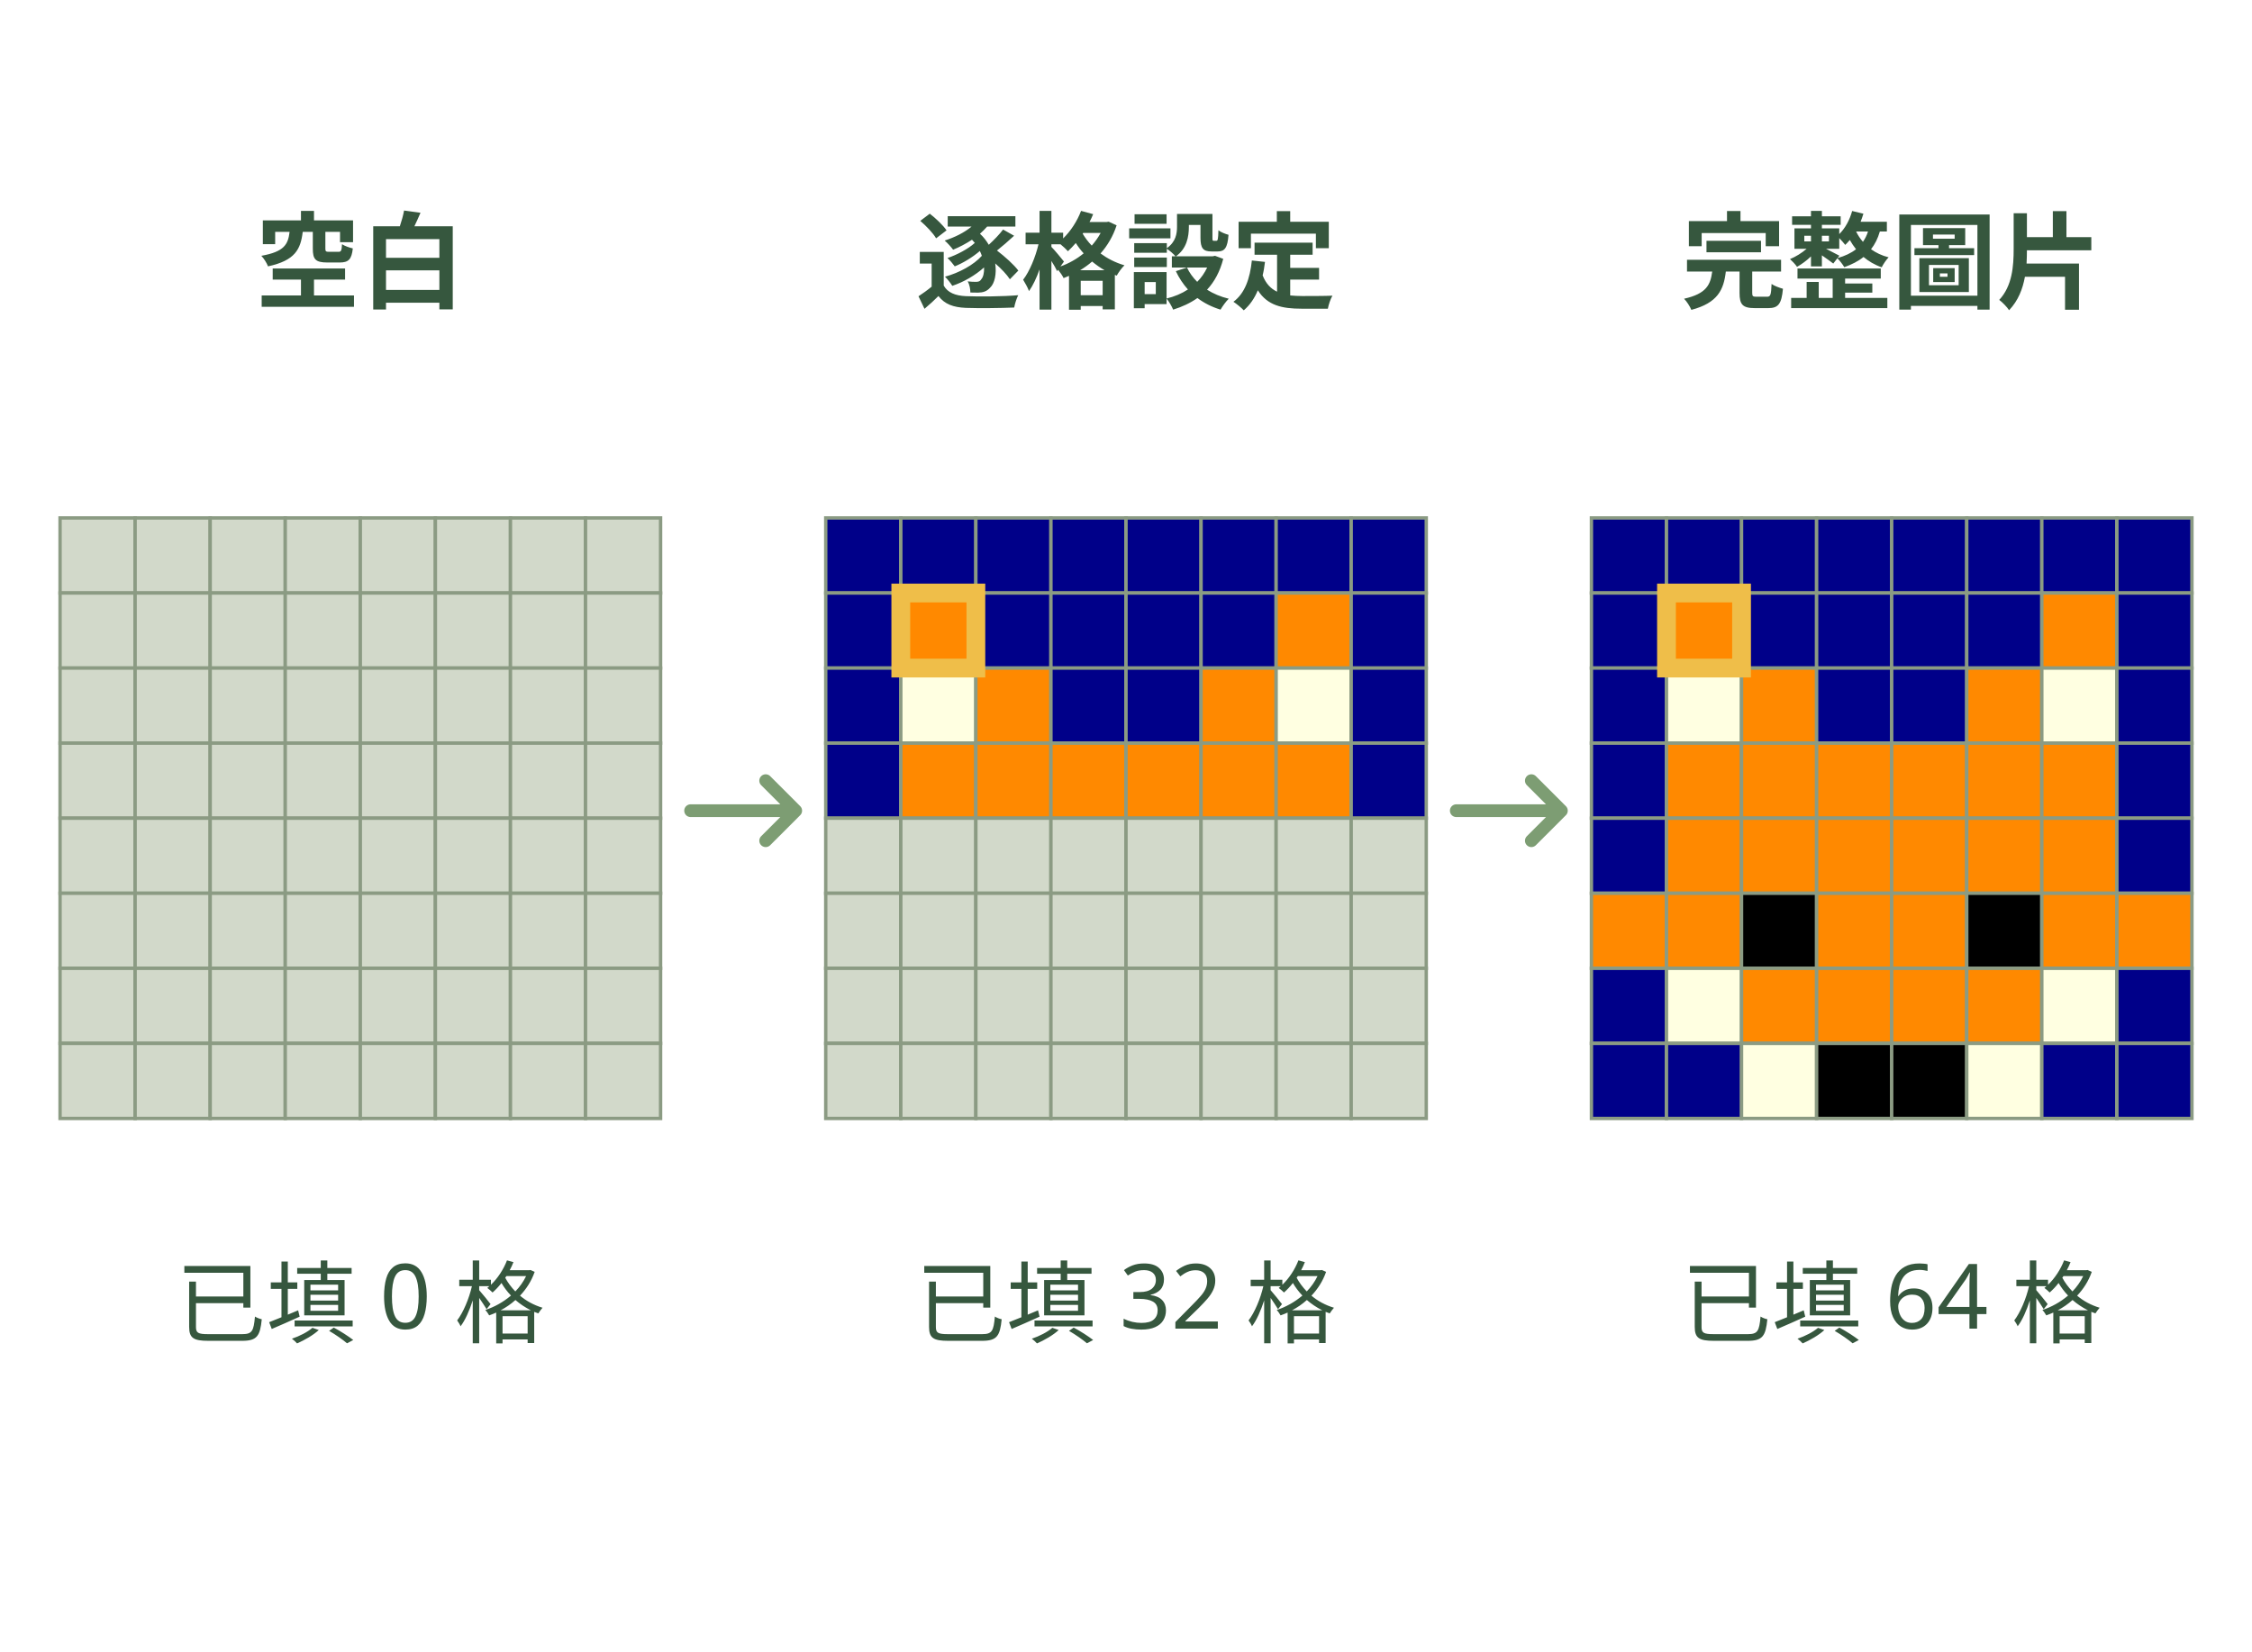
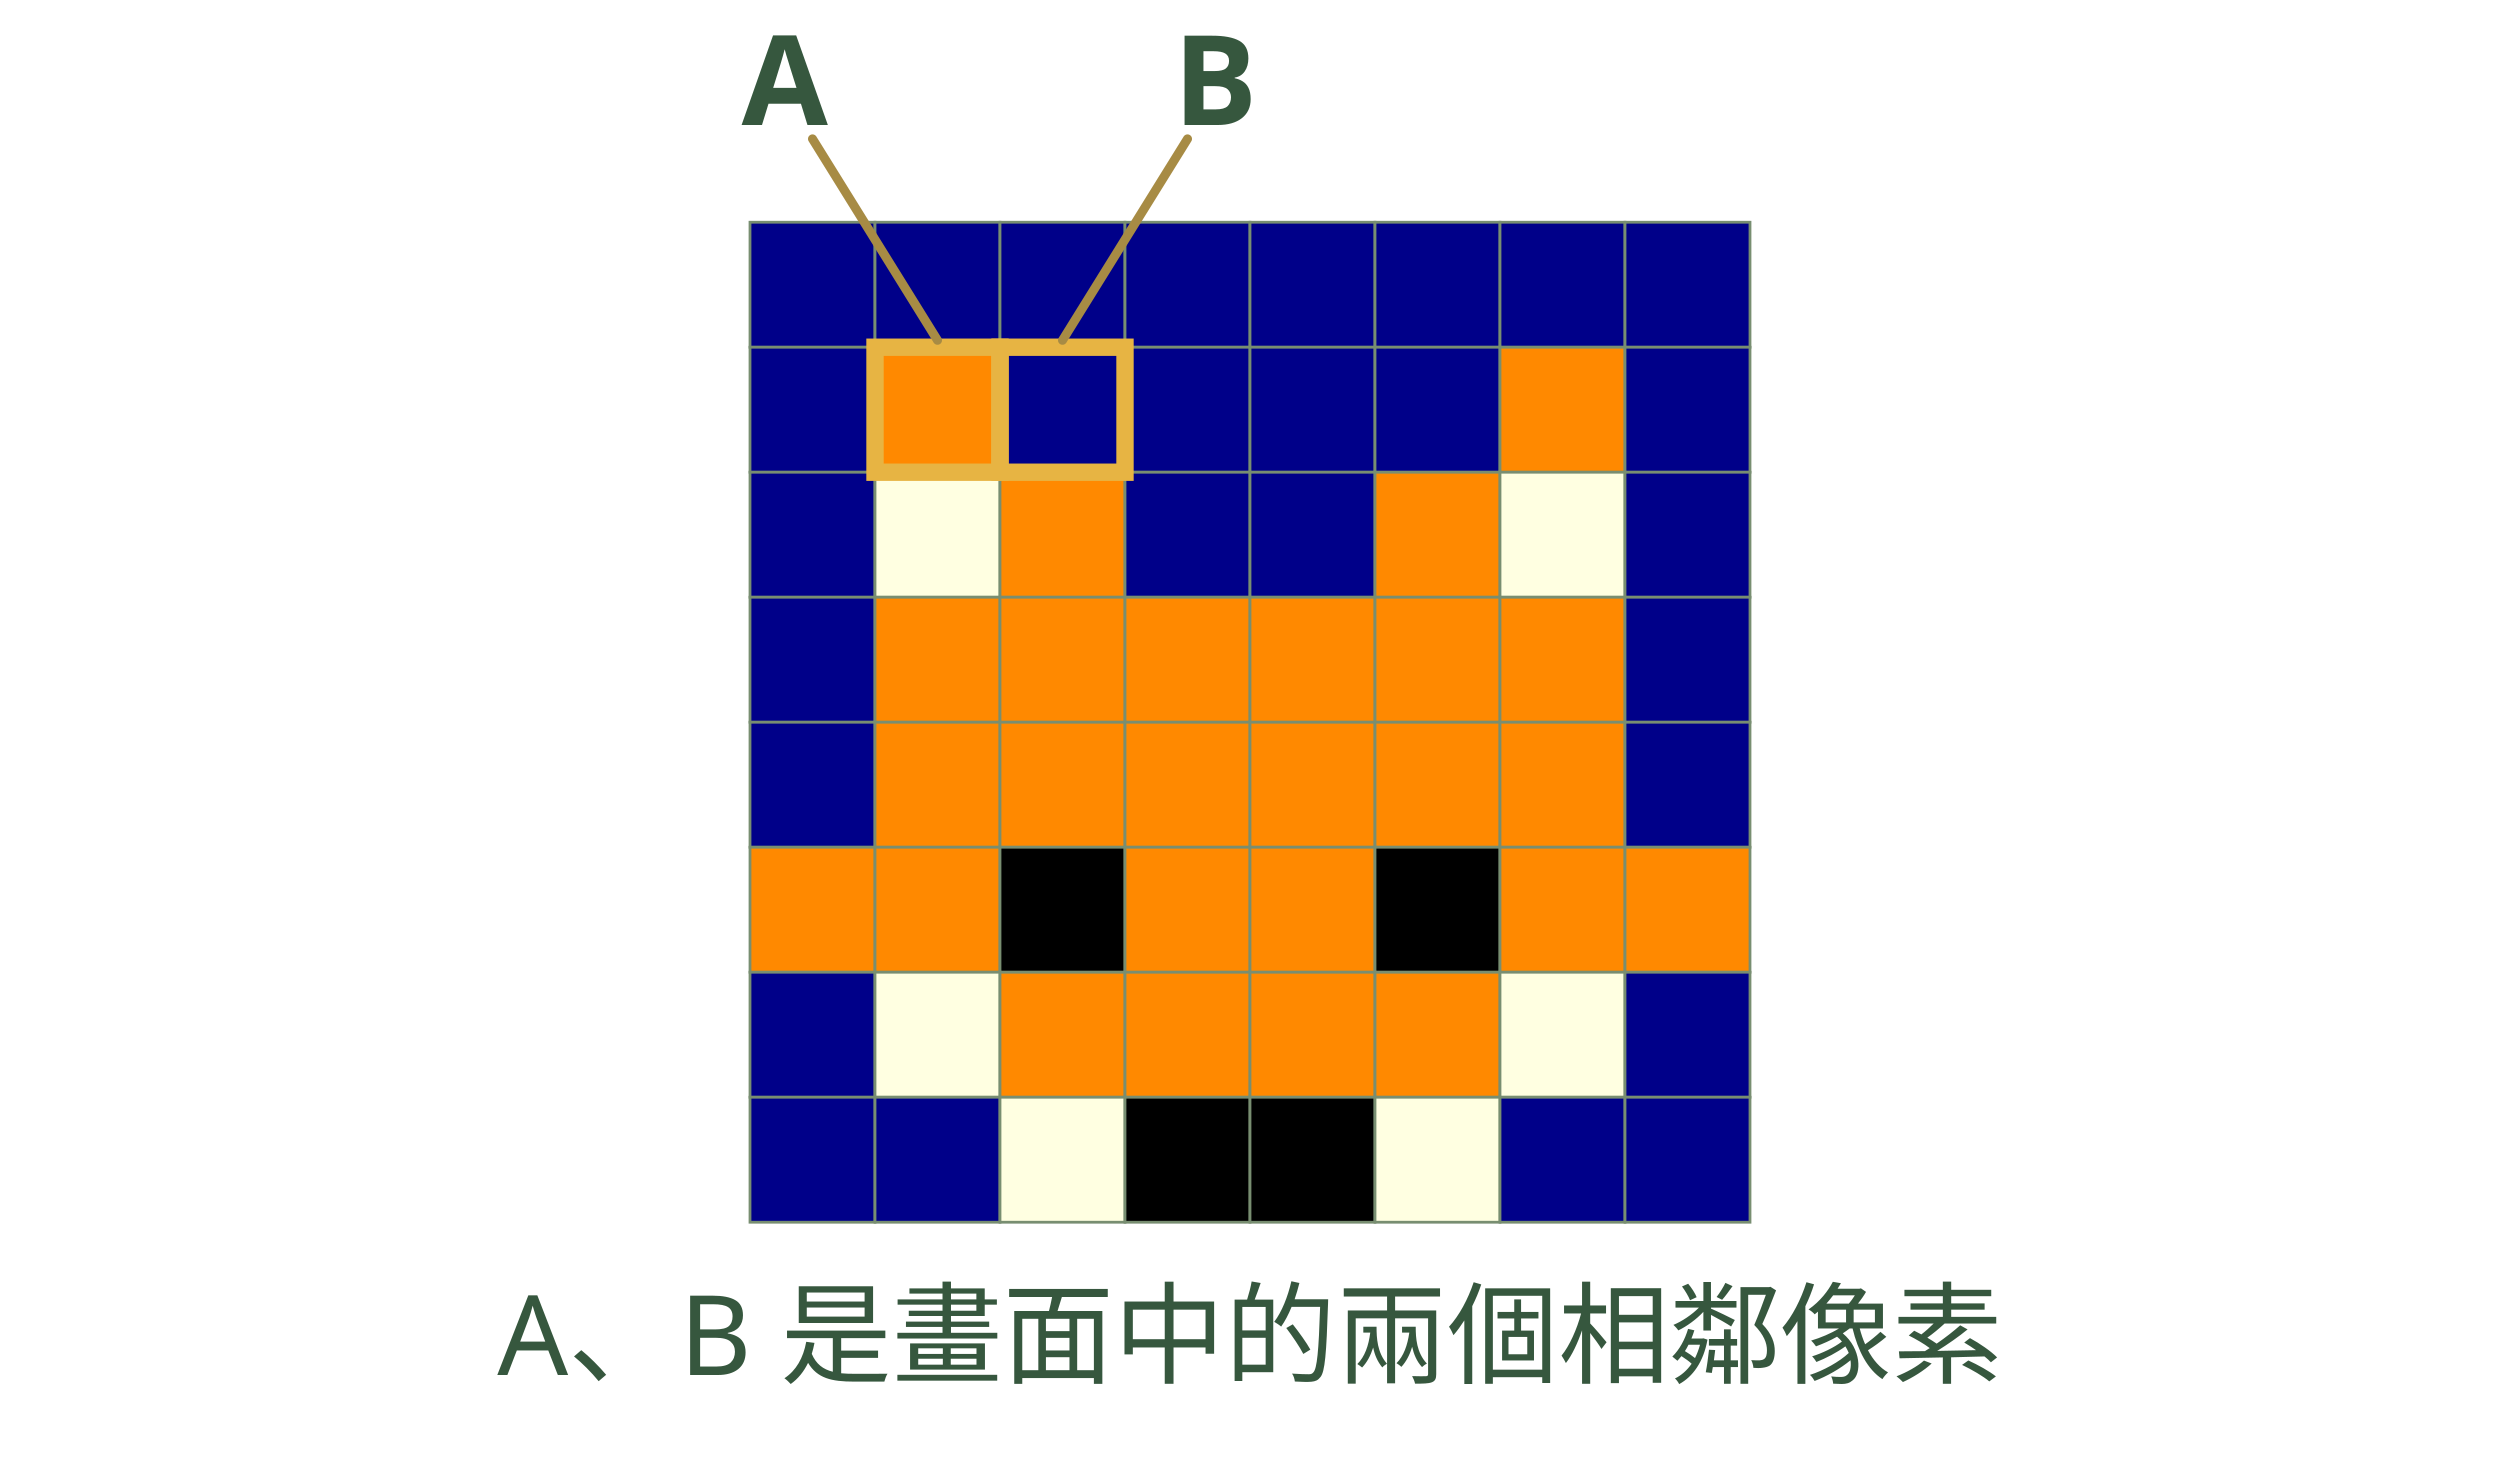
- <svg xmlns="http://www.w3.org/2000/svg" width="300" height="220" viewBox="0 0 300 220" role="img" aria-labelledby="title desc">
-   <style>text{font:14px system-ui,sans-serif;fill:#36573e}path{fill:none;stroke-linecap:round;stroke-linejoin:round}.small{font-size:12px}.em{font-weight:700}</style>
-   <g data-stage="blank">
-     <text x="48" y="40" text-anchor="middle" class="em">空白</text>
-     <rect x="8" y="69" width="10" height="10" fill="#d2d9ca" data-pixel="0" data-filled="false" stroke="#8b9b83" stroke-width=".45" />
-     <rect x="18" y="69" width="10" height="10" fill="#d2d9ca" data-pixel="1" data-filled="false" stroke="#8b9b83" stroke-width=".45" />
-     <rect x="28" y="69" width="10" height="10" fill="#d2d9ca" data-pixel="2" data-filled="false" stroke="#8b9b83" stroke-width=".45" />
-     <rect x="38" y="69" width="10" height="10" fill="#d2d9ca" data-pixel="3" data-filled="false" stroke="#8b9b83" stroke-width=".45" />
-     <rect x="48" y="69" width="10" height="10" fill="#d2d9ca" data-pixel="4" data-filled="false" stroke="#8b9b83" stroke-width=".45" />
-     <rect x="58" y="69" width="10" height="10" fill="#d2d9ca" data-pixel="5" data-filled="false" stroke="#8b9b83" stroke-width=".45" />
-     <rect x="68" y="69" width="10" height="10" fill="#d2d9ca" data-pixel="6" data-filled="false" stroke="#8b9b83" stroke-width=".45" />
-     <rect x="78" y="69" width="10" height="10" fill="#d2d9ca" data-pixel="7" data-filled="false" stroke="#8b9b83" stroke-width=".45" />
-     <rect x="8" y="79" width="10" height="10" fill="#d2d9ca" data-pixel="8" data-filled="false" stroke="#8b9b83" stroke-width=".45" />
-     <rect x="18" y="79" width="10" height="10" fill="#d2d9ca" data-pixel="9" data-filled="false" stroke="#8b9b83" stroke-width=".45" />
-     <rect x="28" y="79" width="10" height="10" fill="#d2d9ca" data-pixel="10" data-filled="false" stroke="#8b9b83" stroke-width=".45" />
-     <rect x="38" y="79" width="10" height="10" fill="#d2d9ca" data-pixel="11" data-filled="false" stroke="#8b9b83" stroke-width=".45" />
-     <rect x="48" y="79" width="10" height="10" fill="#d2d9ca" data-pixel="12" data-filled="false" stroke="#8b9b83" stroke-width=".45" />
-     <rect x="58" y="79" width="10" height="10" fill="#d2d9ca" data-pixel="13" data-filled="false" stroke="#8b9b83" stroke-width=".45" />
-     <rect x="68" y="79" width="10" height="10" fill="#d2d9ca" data-pixel="14" data-filled="false" stroke="#8b9b83" stroke-width=".45" />
-     <rect x="78" y="79" width="10" height="10" fill="#d2d9ca" data-pixel="15" data-filled="false" stroke="#8b9b83" stroke-width=".45" />
-     <rect x="8" y="89" width="10" height="10" fill="#d2d9ca" data-pixel="16" data-filled="false" stroke="#8b9b83" stroke-width=".45" />
-     <rect x="18" y="89" width="10" height="10" fill="#d2d9ca" data-pixel="17" data-filled="false" stroke="#8b9b83" stroke-width=".45" />
-     <rect x="28" y="89" width="10" height="10" fill="#d2d9ca" data-pixel="18" data-filled="false" stroke="#8b9b83" stroke-width=".45" />
-     <rect x="38" y="89" width="10" height="10" fill="#d2d9ca" data-pixel="19" data-filled="false" stroke="#8b9b83" stroke-width=".45" />
-     <rect x="48" y="89" width="10" height="10" fill="#d2d9ca" data-pixel="20" data-filled="false" stroke="#8b9b83" stroke-width=".45" />
-     <rect x="58" y="89" width="10" height="10" fill="#d2d9ca" data-pixel="21" data-filled="false" stroke="#8b9b83" stroke-width=".45" />
-     <rect x="68" y="89" width="10" height="10" fill="#d2d9ca" data-pixel="22" data-filled="false" stroke="#8b9b83" stroke-width=".45" />
-     <rect x="78" y="89" width="10" height="10" fill="#d2d9ca" data-pixel="23" data-filled="false" stroke="#8b9b83" stroke-width=".45" />
-     <rect x="8" y="99" width="10" height="10" fill="#d2d9ca" data-pixel="24" data-filled="false" stroke="#8b9b83" stroke-width=".45" />
-     <rect x="18" y="99" width="10" height="10" fill="#d2d9ca" data-pixel="25" data-filled="false" stroke="#8b9b83" stroke-width=".45" />
-     <rect x="28" y="99" width="10" height="10" fill="#d2d9ca" data-pixel="26" data-filled="false" stroke="#8b9b83" stroke-width=".45" />
-     <rect x="38" y="99" width="10" height="10" fill="#d2d9ca" data-pixel="27" data-filled="false" stroke="#8b9b83" stroke-width=".45" />
-     <rect x="48" y="99" width="10" height="10" fill="#d2d9ca" data-pixel="28" data-filled="false" stroke="#8b9b83" stroke-width=".45" />
-     <rect x="58" y="99" width="10" height="10" fill="#d2d9ca" data-pixel="29" data-filled="false" stroke="#8b9b83" stroke-width=".45" />
-     <rect x="68" y="99" width="10" height="10" fill="#d2d9ca" data-pixel="30" data-filled="false" stroke="#8b9b83" stroke-width=".45" />
-     <rect x="78" y="99" width="10" height="10" fill="#d2d9ca" data-pixel="31" data-filled="false" stroke="#8b9b83" stroke-width=".45" />
-     <rect x="8" y="109" width="10" height="10" fill="#d2d9ca" data-pixel="32" data-filled="false" stroke="#8b9b83" stroke-width=".45" />
-     <rect x="18" y="109" width="10" height="10" fill="#d2d9ca" data-pixel="33" data-filled="false" stroke="#8b9b83" stroke-width=".45" />
-     <rect x="28" y="109" width="10" height="10" fill="#d2d9ca" data-pixel="34" data-filled="false" stroke="#8b9b83" stroke-width=".45" />
-     <rect x="38" y="109" width="10" height="10" fill="#d2d9ca" data-pixel="35" data-filled="false" stroke="#8b9b83" stroke-width=".45" />
-     <rect x="48" y="109" width="10" height="10" fill="#d2d9ca" data-pixel="36" data-filled="false" stroke="#8b9b83" stroke-width=".45" />
-     <rect x="58" y="109" width="10" height="10" fill="#d2d9ca" data-pixel="37" data-filled="false" stroke="#8b9b83" stroke-width=".45" />
-     <rect x="68" y="109" width="10" height="10" fill="#d2d9ca" data-pixel="38" data-filled="false" stroke="#8b9b83" stroke-width=".45" />
-     <rect x="78" y="109" width="10" height="10" fill="#d2d9ca" data-pixel="39" data-filled="false" stroke="#8b9b83" stroke-width=".45" />
-     <rect x="8" y="119" width="10" height="10" fill="#d2d9ca" data-pixel="40" data-filled="false" stroke="#8b9b83" stroke-width=".45" />
-     <rect x="18" y="119" width="10" height="10" fill="#d2d9ca" data-pixel="41" data-filled="false" stroke="#8b9b83" stroke-width=".45" />
-     <rect x="28" y="119" width="10" height="10" fill="#d2d9ca" data-pixel="42" data-filled="false" stroke="#8b9b83" stroke-width=".45" />
-     <rect x="38" y="119" width="10" height="10" fill="#d2d9ca" data-pixel="43" data-filled="false" stroke="#8b9b83" stroke-width=".45" />
-     <rect x="48" y="119" width="10" height="10" fill="#d2d9ca" data-pixel="44" data-filled="false" stroke="#8b9b83" stroke-width=".45" />
-     <rect x="58" y="119" width="10" height="10" fill="#d2d9ca" data-pixel="45" data-filled="false" stroke="#8b9b83" stroke-width=".45" />
-     <rect x="68" y="119" width="10" height="10" fill="#d2d9ca" data-pixel="46" data-filled="false" stroke="#8b9b83" stroke-width=".45" />
-     <rect x="78" y="119" width="10" height="10" fill="#d2d9ca" data-pixel="47" data-filled="false" stroke="#8b9b83" stroke-width=".45" />
-     <rect x="8" y="129" width="10" height="10" fill="#d2d9ca" data-pixel="48" data-filled="false" stroke="#8b9b83" stroke-width=".45" />
-     <rect x="18" y="129" width="10" height="10" fill="#d2d9ca" data-pixel="49" data-filled="false" stroke="#8b9b83" stroke-width=".45" />
-     <rect x="28" y="129" width="10" height="10" fill="#d2d9ca" data-pixel="50" data-filled="false" stroke="#8b9b83" stroke-width=".45" />
-     <rect x="38" y="129" width="10" height="10" fill="#d2d9ca" data-pixel="51" data-filled="false" stroke="#8b9b83" stroke-width=".45" />
-     <rect x="48" y="129" width="10" height="10" fill="#d2d9ca" data-pixel="52" data-filled="false" stroke="#8b9b83" stroke-width=".45" />
-     <rect x="58" y="129" width="10" height="10" fill="#d2d9ca" data-pixel="53" data-filled="false" stroke="#8b9b83" stroke-width=".45" />
-     <rect x="68" y="129" width="10" height="10" fill="#d2d9ca" data-pixel="54" data-filled="false" stroke="#8b9b83" stroke-width=".45" />
-     <rect x="78" y="129" width="10" height="10" fill="#d2d9ca" data-pixel="55" data-filled="false" stroke="#8b9b83" stroke-width=".45" />
-     <rect x="8" y="139" width="10" height="10" fill="#d2d9ca" data-pixel="56" data-filled="false" stroke="#8b9b83" stroke-width=".45" />
-     <rect x="18" y="139" width="10" height="10" fill="#d2d9ca" data-pixel="57" data-filled="false" stroke="#8b9b83" stroke-width=".45" />
-     <rect x="28" y="139" width="10" height="10" fill="#d2d9ca" data-pixel="58" data-filled="false" stroke="#8b9b83" stroke-width=".45" />
-     <rect x="38" y="139" width="10" height="10" fill="#d2d9ca" data-pixel="59" data-filled="false" stroke="#8b9b83" stroke-width=".45" />
-     <rect x="48" y="139" width="10" height="10" fill="#d2d9ca" data-pixel="60" data-filled="false" stroke="#8b9b83" stroke-width=".45" />
-     <rect x="58" y="139" width="10" height="10" fill="#d2d9ca" data-pixel="61" data-filled="false" stroke="#8b9b83" stroke-width=".45" />
-     <rect x="68" y="139" width="10" height="10" fill="#d2d9ca" data-pixel="62" data-filled="false" stroke="#8b9b83" stroke-width=".45" />
-     <rect x="78" y="139" width="10" height="10" fill="#d2d9ca" data-pixel="63" data-filled="false" stroke="#8b9b83" stroke-width=".45" />
-     <text x="48" y="178" text-anchor="middle" class="small">已填 0 格</text>
-   </g>
-   <path d="M92 108 H106 M102 104 L106 108 L102 112" stroke="#7d9d73" stroke-width="1.7" />
-   <g data-stage="partial">
-     <text x="150" y="40" text-anchor="middle" class="em">逐格設定</text>
-     <rect x="110" y="69" width="10" height="10" fill="rgb(0, 0, 137)" data-pixel="0" data-filled="true" stroke="#8b9b83" stroke-width=".45" />
-     <rect x="120" y="69" width="10" height="10" fill="rgb(0, 0, 137)" data-pixel="1" data-filled="true" stroke="#8b9b83" stroke-width=".45" />
-     <rect x="130" y="69" width="10" height="10" fill="rgb(0, 0, 137)" data-pixel="2" data-filled="true" stroke="#8b9b83" stroke-width=".45" />
-     <rect x="140" y="69" width="10" height="10" fill="rgb(0, 0, 137)" data-pixel="3" data-filled="true" stroke="#8b9b83" stroke-width=".45" />
-     <rect x="150" y="69" width="10" height="10" fill="rgb(0, 0, 137)" data-pixel="4" data-filled="true" stroke="#8b9b83" stroke-width=".45" />
-     <rect x="160" y="69" width="10" height="10" fill="rgb(0, 0, 137)" data-pixel="5" data-filled="true" stroke="#8b9b83" stroke-width=".45" />
-     <rect x="170" y="69" width="10" height="10" fill="rgb(0, 0, 137)" data-pixel="6" data-filled="true" stroke="#8b9b83" stroke-width=".45" />
-     <rect x="180" y="69" width="10" height="10" fill="rgb(0, 0, 137)" data-pixel="7" data-filled="true" stroke="#8b9b83" stroke-width=".45" />
-     <rect x="110" y="79" width="10" height="10" fill="rgb(0, 0, 137)" data-pixel="8" data-filled="true" stroke="#8b9b83" stroke-width=".45" />
-     <rect x="120" y="79" width="10" height="10" fill="rgb(255, 137, 0)" data-pixel="9" data-filled="true" stroke="#8b9b83" stroke-width=".45" />
-     <rect x="130" y="79" width="10" height="10" fill="rgb(0, 0, 137)" data-pixel="10" data-filled="true" stroke="#8b9b83" stroke-width=".45" />
-     <rect x="140" y="79" width="10" height="10" fill="rgb(0, 0, 137)" data-pixel="11" data-filled="true" stroke="#8b9b83" stroke-width=".45" />
-     <rect x="150" y="79" width="10" height="10" fill="rgb(0, 0, 137)" data-pixel="12" data-filled="true" stroke="#8b9b83" stroke-width=".45" />
-     <rect x="160" y="79" width="10" height="10" fill="rgb(0, 0, 137)" data-pixel="13" data-filled="true" stroke="#8b9b83" stroke-width=".45" />
-     <rect x="170" y="79" width="10" height="10" fill="rgb(255, 137, 0)" data-pixel="14" data-filled="true" stroke="#8b9b83" stroke-width=".45" />
-     <rect x="180" y="79" width="10" height="10" fill="rgb(0, 0, 137)" data-pixel="15" data-filled="true" stroke="#8b9b83" stroke-width=".45" />
-     <rect x="110" y="89" width="10" height="10" fill="rgb(0, 0, 137)" data-pixel="16" data-filled="true" stroke="#8b9b83" stroke-width=".45" />
-     <rect x="120" y="89" width="10" height="10" fill="rgb(255, 255, 225)" data-pixel="17" data-filled="true" stroke="#8b9b83" stroke-width=".45" />
-     <rect x="130" y="89" width="10" height="10" fill="rgb(255, 137, 0)" data-pixel="18" data-filled="true" stroke="#8b9b83" stroke-width=".45" />
-     <rect x="140" y="89" width="10" height="10" fill="rgb(0, 0, 137)" data-pixel="19" data-filled="true" stroke="#8b9b83" stroke-width=".45" />
-     <rect x="150" y="89" width="10" height="10" fill="rgb(0, 0, 137)" data-pixel="20" data-filled="true" stroke="#8b9b83" stroke-width=".45" />
-     <rect x="160" y="89" width="10" height="10" fill="rgb(255, 137, 0)" data-pixel="21" data-filled="true" stroke="#8b9b83" stroke-width=".45" />
-     <rect x="170" y="89" width="10" height="10" fill="rgb(255, 255, 225)" data-pixel="22" data-filled="true" stroke="#8b9b83" stroke-width=".45" />
-     <rect x="180" y="89" width="10" height="10" fill="rgb(0, 0, 137)" data-pixel="23" data-filled="true" stroke="#8b9b83" stroke-width=".45" />
-     <rect x="110" y="99" width="10" height="10" fill="rgb(0, 0, 137)" data-pixel="24" data-filled="true" stroke="#8b9b83" stroke-width=".45" />
-     <rect x="120" y="99" width="10" height="10" fill="rgb(255, 137, 0)" data-pixel="25" data-filled="true" stroke="#8b9b83" stroke-width=".45" />
-     <rect x="130" y="99" width="10" height="10" fill="rgb(255, 137, 0)" data-pixel="26" data-filled="true" stroke="#8b9b83" stroke-width=".45" />
-     <rect x="140" y="99" width="10" height="10" fill="rgb(255, 137, 0)" data-pixel="27" data-filled="true" stroke="#8b9b83" stroke-width=".45" />
-     <rect x="150" y="99" width="10" height="10" fill="rgb(255, 137, 0)" data-pixel="28" data-filled="true" stroke="#8b9b83" stroke-width=".45" />
-     <rect x="160" y="99" width="10" height="10" fill="rgb(255, 137, 0)" data-pixel="29" data-filled="true" stroke="#8b9b83" stroke-width=".45" />
-     <rect x="170" y="99" width="10" height="10" fill="rgb(255, 137, 0)" data-pixel="30" data-filled="true" stroke="#8b9b83" stroke-width=".45" />
-     <rect x="180" y="99" width="10" height="10" fill="rgb(0, 0, 137)" data-pixel="31" data-filled="true" stroke="#8b9b83" stroke-width=".45" />
-     <rect x="110" y="109" width="10" height="10" fill="#d2d9ca" data-pixel="32" data-filled="false" stroke="#8b9b83" stroke-width=".45" />
-     <rect x="120" y="109" width="10" height="10" fill="#d2d9ca" data-pixel="33" data-filled="false" stroke="#8b9b83" stroke-width=".45" />
-     <rect x="130" y="109" width="10" height="10" fill="#d2d9ca" data-pixel="34" data-filled="false" stroke="#8b9b83" stroke-width=".45" />
-     <rect x="140" y="109" width="10" height="10" fill="#d2d9ca" data-pixel="35" data-filled="false" stroke="#8b9b83" stroke-width=".45" />
-     <rect x="150" y="109" width="10" height="10" fill="#d2d9ca" data-pixel="36" data-filled="false" stroke="#8b9b83" stroke-width=".45" />
-     <rect x="160" y="109" width="10" height="10" fill="#d2d9ca" data-pixel="37" data-filled="false" stroke="#8b9b83" stroke-width=".45" />
-     <rect x="170" y="109" width="10" height="10" fill="#d2d9ca" data-pixel="38" data-filled="false" stroke="#8b9b83" stroke-width=".45" />
-     <rect x="180" y="109" width="10" height="10" fill="#d2d9ca" data-pixel="39" data-filled="false" stroke="#8b9b83" stroke-width=".45" />
-     <rect x="110" y="119" width="10" height="10" fill="#d2d9ca" data-pixel="40" data-filled="false" stroke="#8b9b83" stroke-width=".45" />
-     <rect x="120" y="119" width="10" height="10" fill="#d2d9ca" data-pixel="41" data-filled="false" stroke="#8b9b83" stroke-width=".45" />
-     <rect x="130" y="119" width="10" height="10" fill="#d2d9ca" data-pixel="42" data-filled="false" stroke="#8b9b83" stroke-width=".45" />
-     <rect x="140" y="119" width="10" height="10" fill="#d2d9ca" data-pixel="43" data-filled="false" stroke="#8b9b83" stroke-width=".45" />
-     <rect x="150" y="119" width="10" height="10" fill="#d2d9ca" data-pixel="44" data-filled="false" stroke="#8b9b83" stroke-width=".45" />
-     <rect x="160" y="119" width="10" height="10" fill="#d2d9ca" data-pixel="45" data-filled="false" stroke="#8b9b83" stroke-width=".45" />
-     <rect x="170" y="119" width="10" height="10" fill="#d2d9ca" data-pixel="46" data-filled="false" stroke="#8b9b83" stroke-width=".45" />
-     <rect x="180" y="119" width="10" height="10" fill="#d2d9ca" data-pixel="47" data-filled="false" stroke="#8b9b83" stroke-width=".45" />
-     <rect x="110" y="129" width="10" height="10" fill="#d2d9ca" data-pixel="48" data-filled="false" stroke="#8b9b83" stroke-width=".45" />
-     <rect x="120" y="129" width="10" height="10" fill="#d2d9ca" data-pixel="49" data-filled="false" stroke="#8b9b83" stroke-width=".45" />
-     <rect x="130" y="129" width="10" height="10" fill="#d2d9ca" data-pixel="50" data-filled="false" stroke="#8b9b83" stroke-width=".45" />
-     <rect x="140" y="129" width="10" height="10" fill="#d2d9ca" data-pixel="51" data-filled="false" stroke="#8b9b83" stroke-width=".45" />
-     <rect x="150" y="129" width="10" height="10" fill="#d2d9ca" data-pixel="52" data-filled="false" stroke="#8b9b83" stroke-width=".45" />
-     <rect x="160" y="129" width="10" height="10" fill="#d2d9ca" data-pixel="53" data-filled="false" stroke="#8b9b83" stroke-width=".45" />
-     <rect x="170" y="129" width="10" height="10" fill="#d2d9ca" data-pixel="54" data-filled="false" stroke="#8b9b83" stroke-width=".45" />
-     <rect x="180" y="129" width="10" height="10" fill="#d2d9ca" data-pixel="55" data-filled="false" stroke="#8b9b83" stroke-width=".45" />
-     <rect x="110" y="139" width="10" height="10" fill="#d2d9ca" data-pixel="56" data-filled="false" stroke="#8b9b83" stroke-width=".45" />
-     <rect x="120" y="139" width="10" height="10" fill="#d2d9ca" data-pixel="57" data-filled="false" stroke="#8b9b83" stroke-width=".45" />
-     <rect x="130" y="139" width="10" height="10" fill="#d2d9ca" data-pixel="58" data-filled="false" stroke="#8b9b83" stroke-width=".45" />
-     <rect x="140" y="139" width="10" height="10" fill="#d2d9ca" data-pixel="59" data-filled="false" stroke="#8b9b83" stroke-width=".45" />
-     <rect x="150" y="139" width="10" height="10" fill="#d2d9ca" data-pixel="60" data-filled="false" stroke="#8b9b83" stroke-width=".45" />
-     <rect x="160" y="139" width="10" height="10" fill="#d2d9ca" data-pixel="61" data-filled="false" stroke="#8b9b83" stroke-width=".45" />
-     <rect x="170" y="139" width="10" height="10" fill="#d2d9ca" data-pixel="62" data-filled="false" stroke="#8b9b83" stroke-width=".45" />
-     <rect x="180" y="139" width="10" height="10" fill="#d2d9ca" data-pixel="63" data-filled="false" stroke="#8b9b83" stroke-width=".45" />
-     <text x="150" y="178" text-anchor="middle" class="small">已填 32 格</text>
-     <rect x="120" y="79" width="10" height="10" fill="none" stroke="#efbe49" stroke-width="2.5" data-focus="9" />
-   </g>
-   <path d="M194 108 H208 M204 104 L208 108 L204 112" stroke="#7d9d73" stroke-width="1.7" />
-   <g data-stage="complete">
-     <text x="252" y="40" text-anchor="middle" class="em">完整圖片</text>
-     <rect x="212" y="69" width="10" height="10" fill="rgb(0, 0, 137)" data-pixel="0" data-filled="true" stroke="#8b9b83" stroke-width=".45" />
-     <rect x="222" y="69" width="10" height="10" fill="rgb(0, 0, 137)" data-pixel="1" data-filled="true" stroke="#8b9b83" stroke-width=".45" />
-     <rect x="232" y="69" width="10" height="10" fill="rgb(0, 0, 137)" data-pixel="2" data-filled="true" stroke="#8b9b83" stroke-width=".45" />
-     <rect x="242" y="69" width="10" height="10" fill="rgb(0, 0, 137)" data-pixel="3" data-filled="true" stroke="#8b9b83" stroke-width=".45" />
-     <rect x="252" y="69" width="10" height="10" fill="rgb(0, 0, 137)" data-pixel="4" data-filled="true" stroke="#8b9b83" stroke-width=".45" />
-     <rect x="262" y="69" width="10" height="10" fill="rgb(0, 0, 137)" data-pixel="5" data-filled="true" stroke="#8b9b83" stroke-width=".45" />
-     <rect x="272" y="69" width="10" height="10" fill="rgb(0, 0, 137)" data-pixel="6" data-filled="true" stroke="#8b9b83" stroke-width=".45" />
-     <rect x="282" y="69" width="10" height="10" fill="rgb(0, 0, 137)" data-pixel="7" data-filled="true" stroke="#8b9b83" stroke-width=".45" />
-     <rect x="212" y="79" width="10" height="10" fill="rgb(0, 0, 137)" data-pixel="8" data-filled="true" stroke="#8b9b83" stroke-width=".45" />
-     <rect x="222" y="79" width="10" height="10" fill="rgb(255, 137, 0)" data-pixel="9" data-filled="true" stroke="#8b9b83" stroke-width=".45" />
-     <rect x="232" y="79" width="10" height="10" fill="rgb(0, 0, 137)" data-pixel="10" data-filled="true" stroke="#8b9b83" stroke-width=".45" />
-     <rect x="242" y="79" width="10" height="10" fill="rgb(0, 0, 137)" data-pixel="11" data-filled="true" stroke="#8b9b83" stroke-width=".45" />
-     <rect x="252" y="79" width="10" height="10" fill="rgb(0, 0, 137)" data-pixel="12" data-filled="true" stroke="#8b9b83" stroke-width=".45" />
-     <rect x="262" y="79" width="10" height="10" fill="rgb(0, 0, 137)" data-pixel="13" data-filled="true" stroke="#8b9b83" stroke-width=".45" />
-     <rect x="272" y="79" width="10" height="10" fill="rgb(255, 137, 0)" data-pixel="14" data-filled="true" stroke="#8b9b83" stroke-width=".45" />
-     <rect x="282" y="79" width="10" height="10" fill="rgb(0, 0, 137)" data-pixel="15" data-filled="true" stroke="#8b9b83" stroke-width=".45" />
-     <rect x="212" y="89" width="10" height="10" fill="rgb(0, 0, 137)" data-pixel="16" data-filled="true" stroke="#8b9b83" stroke-width=".45" />
-     <rect x="222" y="89" width="10" height="10" fill="rgb(255, 255, 225)" data-pixel="17" data-filled="true" stroke="#8b9b83" stroke-width=".45" />
-     <rect x="232" y="89" width="10" height="10" fill="rgb(255, 137, 0)" data-pixel="18" data-filled="true" stroke="#8b9b83" stroke-width=".45" />
-     <rect x="242" y="89" width="10" height="10" fill="rgb(0, 0, 137)" data-pixel="19" data-filled="true" stroke="#8b9b83" stroke-width=".45" />
-     <rect x="252" y="89" width="10" height="10" fill="rgb(0, 0, 137)" data-pixel="20" data-filled="true" stroke="#8b9b83" stroke-width=".45" />
-     <rect x="262" y="89" width="10" height="10" fill="rgb(255, 137, 0)" data-pixel="21" data-filled="true" stroke="#8b9b83" stroke-width=".45" />
-     <rect x="272" y="89" width="10" height="10" fill="rgb(255, 255, 225)" data-pixel="22" data-filled="true" stroke="#8b9b83" stroke-width=".45" />
-     <rect x="282" y="89" width="10" height="10" fill="rgb(0, 0, 137)" data-pixel="23" data-filled="true" stroke="#8b9b83" stroke-width=".45" />
-     <rect x="212" y="99" width="10" height="10" fill="rgb(0, 0, 137)" data-pixel="24" data-filled="true" stroke="#8b9b83" stroke-width=".45" />
-     <rect x="222" y="99" width="10" height="10" fill="rgb(255, 137, 0)" data-pixel="25" data-filled="true" stroke="#8b9b83" stroke-width=".45" />
-     <rect x="232" y="99" width="10" height="10" fill="rgb(255, 137, 0)" data-pixel="26" data-filled="true" stroke="#8b9b83" stroke-width=".45" />
-     <rect x="242" y="99" width="10" height="10" fill="rgb(255, 137, 0)" data-pixel="27" data-filled="true" stroke="#8b9b83" stroke-width=".45" />
-     <rect x="252" y="99" width="10" height="10" fill="rgb(255, 137, 0)" data-pixel="28" data-filled="true" stroke="#8b9b83" stroke-width=".45" />
-     <rect x="262" y="99" width="10" height="10" fill="rgb(255, 137, 0)" data-pixel="29" data-filled="true" stroke="#8b9b83" stroke-width=".45" />
-     <rect x="272" y="99" width="10" height="10" fill="rgb(255, 137, 0)" data-pixel="30" data-filled="true" stroke="#8b9b83" stroke-width=".45" />
-     <rect x="282" y="99" width="10" height="10" fill="rgb(0, 0, 137)" data-pixel="31" data-filled="true" stroke="#8b9b83" stroke-width=".45" />
-     <rect x="212" y="109" width="10" height="10" fill="rgb(0, 0, 137)" data-pixel="32" data-filled="true" stroke="#8b9b83" stroke-width=".45" />
-     <rect x="222" y="109" width="10" height="10" fill="rgb(255, 137, 0)" data-pixel="33" data-filled="true" stroke="#8b9b83" stroke-width=".45" />
-     <rect x="232" y="109" width="10" height="10" fill="rgb(255, 137, 0)" data-pixel="34" data-filled="true" stroke="#8b9b83" stroke-width=".45" />
-     <rect x="242" y="109" width="10" height="10" fill="rgb(255, 137, 0)" data-pixel="35" data-filled="true" stroke="#8b9b83" stroke-width=".45" />
-     <rect x="252" y="109" width="10" height="10" fill="rgb(255, 137, 0)" data-pixel="36" data-filled="true" stroke="#8b9b83" stroke-width=".45" />
-     <rect x="262" y="109" width="10" height="10" fill="rgb(255, 137, 0)" data-pixel="37" data-filled="true" stroke="#8b9b83" stroke-width=".45" />
-     <rect x="272" y="109" width="10" height="10" fill="rgb(255, 137, 0)" data-pixel="38" data-filled="true" stroke="#8b9b83" stroke-width=".45" />
-     <rect x="282" y="109" width="10" height="10" fill="rgb(0, 0, 137)" data-pixel="39" data-filled="true" stroke="#8b9b83" stroke-width=".45" />
-     <rect x="212" y="119" width="10" height="10" fill="rgb(255, 137, 0)" data-pixel="40" data-filled="true" stroke="#8b9b83" stroke-width=".45" />
-     <rect x="222" y="119" width="10" height="10" fill="rgb(255, 137, 0)" data-pixel="41" data-filled="true" stroke="#8b9b83" stroke-width=".45" />
-     <rect x="232" y="119" width="10" height="10" fill="rgb(0, 0, 0)" data-pixel="42" data-filled="true" stroke="#8b9b83" stroke-width=".45" />
-     <rect x="242" y="119" width="10" height="10" fill="rgb(255, 137, 0)" data-pixel="43" data-filled="true" stroke="#8b9b83" stroke-width=".45" />
-     <rect x="252" y="119" width="10" height="10" fill="rgb(255, 137, 0)" data-pixel="44" data-filled="true" stroke="#8b9b83" stroke-width=".45" />
-     <rect x="262" y="119" width="10" height="10" fill="rgb(0, 0, 0)" data-pixel="45" data-filled="true" stroke="#8b9b83" stroke-width=".45" />
-     <rect x="272" y="119" width="10" height="10" fill="rgb(255, 137, 0)" data-pixel="46" data-filled="true" stroke="#8b9b83" stroke-width=".45" />
-     <rect x="282" y="119" width="10" height="10" fill="rgb(255, 137, 0)" data-pixel="47" data-filled="true" stroke="#8b9b83" stroke-width=".45" />
-     <rect x="212" y="129" width="10" height="10" fill="rgb(0, 0, 137)" data-pixel="48" data-filled="true" stroke="#8b9b83" stroke-width=".45" />
-     <rect x="222" y="129" width="10" height="10" fill="rgb(255, 255, 225)" data-pixel="49" data-filled="true" stroke="#8b9b83" stroke-width=".45" />
-     <rect x="232" y="129" width="10" height="10" fill="rgb(255, 137, 0)" data-pixel="50" data-filled="true" stroke="#8b9b83" stroke-width=".45" />
-     <rect x="242" y="129" width="10" height="10" fill="rgb(255, 137, 0)" data-pixel="51" data-filled="true" stroke="#8b9b83" stroke-width=".45" />
-     <rect x="252" y="129" width="10" height="10" fill="rgb(255, 137, 0)" data-pixel="52" data-filled="true" stroke="#8b9b83" stroke-width=".45" />
-     <rect x="262" y="129" width="10" height="10" fill="rgb(255, 137, 0)" data-pixel="53" data-filled="true" stroke="#8b9b83" stroke-width=".45" />
-     <rect x="272" y="129" width="10" height="10" fill="rgb(255, 255, 225)" data-pixel="54" data-filled="true" stroke="#8b9b83" stroke-width=".45" />
-     <rect x="282" y="129" width="10" height="10" fill="rgb(0, 0, 137)" data-pixel="55" data-filled="true" stroke="#8b9b83" stroke-width=".45" />
-     <rect x="212" y="139" width="10" height="10" fill="rgb(0, 0, 137)" data-pixel="56" data-filled="true" stroke="#8b9b83" stroke-width=".45" />
-     <rect x="222" y="139" width="10" height="10" fill="rgb(0, 0, 137)" data-pixel="57" data-filled="true" stroke="#8b9b83" stroke-width=".45" />
-     <rect x="232" y="139" width="10" height="10" fill="rgb(255, 255, 225)" data-pixel="58" data-filled="true" stroke="#8b9b83" stroke-width=".45" />
-     <rect x="242" y="139" width="10" height="10" fill="rgb(0, 0, 0)" data-pixel="59" data-filled="true" stroke="#8b9b83" stroke-width=".45" />
-     <rect x="252" y="139" width="10" height="10" fill="rgb(0, 0, 0)" data-pixel="60" data-filled="true" stroke="#8b9b83" stroke-width=".45" />
-     <rect x="262" y="139" width="10" height="10" fill="rgb(255, 255, 225)" data-pixel="61" data-filled="true" stroke="#8b9b83" stroke-width=".45" />
-     <rect x="272" y="139" width="10" height="10" fill="rgb(0, 0, 137)" data-pixel="62" data-filled="true" stroke="#8b9b83" stroke-width=".45" />
-     <rect x="282" y="139" width="10" height="10" fill="rgb(0, 0, 137)" data-pixel="63" data-filled="true" stroke="#8b9b83" stroke-width=".45" />
-     <text x="252" y="178" text-anchor="middle" class="small">已填 64 格</text>
-     <rect x="222" y="79" width="10" height="10" fill="none" stroke="#efbe49" stroke-width="2.5" data-focus="9" />
-   </g>
+ <svg xmlns="http://www.w3.org/2000/svg" width="360" height="210" viewBox="0 0 360 210" role="img" aria-labelledby="title desc">
+   <style>text{font:18px system-ui,sans-serif;fill:#36573e}path{fill:none;stroke-linecap:round;stroke-linejoin:round}.small{font-size:16px}.strong{font-weight:700}.channel{font-size:15px}</style>
+   <rect x="108" y="32" width="18" height="18" fill="rgb(0, 0, 137)" data-pixel="0" stroke="#788e71" stroke-width=".4" />
+   <rect x="126" y="32" width="18" height="18" fill="rgb(0, 0, 137)" data-pixel="1" stroke="#788e71" stroke-width=".4" />
+   <rect x="144" y="32" width="18" height="18" fill="rgb(0, 0, 137)" data-pixel="2" stroke="#788e71" stroke-width=".4" />
+   <rect x="162" y="32" width="18" height="18" fill="rgb(0, 0, 137)" data-pixel="3" stroke="#788e71" stroke-width=".4" />
+   <rect x="180" y="32" width="18" height="18" fill="rgb(0, 0, 137)" data-pixel="4" stroke="#788e71" stroke-width=".4" />
+   <rect x="198" y="32" width="18" height="18" fill="rgb(0, 0, 137)" data-pixel="5" stroke="#788e71" stroke-width=".4" />
+   <rect x="216" y="32" width="18" height="18" fill="rgb(0, 0, 137)" data-pixel="6" stroke="#788e71" stroke-width=".4" />
+   <rect x="234" y="32" width="18" height="18" fill="rgb(0, 0, 137)" data-pixel="7" stroke="#788e71" stroke-width=".4" />
+   <rect x="108" y="50" width="18" height="18" fill="rgb(0, 0, 137)" data-pixel="8" stroke="#788e71" stroke-width=".4" />
+   <rect x="126" y="50" width="18" height="18" fill="rgb(255, 137, 0)" data-pixel="9" stroke="#788e71" stroke-width=".4" />
+   <rect x="144" y="50" width="18" height="18" fill="rgb(0, 0, 137)" data-pixel="10" stroke="#788e71" stroke-width=".4" />
+   <rect x="162" y="50" width="18" height="18" fill="rgb(0, 0, 137)" data-pixel="11" stroke="#788e71" stroke-width=".4" />
+   <rect x="180" y="50" width="18" height="18" fill="rgb(0, 0, 137)" data-pixel="12" stroke="#788e71" stroke-width=".4" />
+   <rect x="198" y="50" width="18" height="18" fill="rgb(0, 0, 137)" data-pixel="13" stroke="#788e71" stroke-width=".4" />
+   <rect x="216" y="50" width="18" height="18" fill="rgb(255, 137, 0)" data-pixel="14" stroke="#788e71" stroke-width=".4" />
+   <rect x="234" y="50" width="18" height="18" fill="rgb(0, 0, 137)" data-pixel="15" stroke="#788e71" stroke-width=".4" />
+   <rect x="108" y="68" width="18" height="18" fill="rgb(0, 0, 137)" data-pixel="16" stroke="#788e71" stroke-width=".4" />
+   <rect x="126" y="68" width="18" height="18" fill="rgb(255, 255, 225)" data-pixel="17" stroke="#788e71" stroke-width=".4" />
+   <rect x="144" y="68" width="18" height="18" fill="rgb(255, 137, 0)" data-pixel="18" stroke="#788e71" stroke-width=".4" />
+   <rect x="162" y="68" width="18" height="18" fill="rgb(0, 0, 137)" data-pixel="19" stroke="#788e71" stroke-width=".4" />
+   <rect x="180" y="68" width="18" height="18" fill="rgb(0, 0, 137)" data-pixel="20" stroke="#788e71" stroke-width=".4" />
+   <rect x="198" y="68" width="18" height="18" fill="rgb(255, 137, 0)" data-pixel="21" stroke="#788e71" stroke-width=".4" />
+   <rect x="216" y="68" width="18" height="18" fill="rgb(255, 255, 225)" data-pixel="22" stroke="#788e71" stroke-width=".4" />
+   <rect x="234" y="68" width="18" height="18" fill="rgb(0, 0, 137)" data-pixel="23" stroke="#788e71" stroke-width=".4" />
+   <rect x="108" y="86" width="18" height="18" fill="rgb(0, 0, 137)" data-pixel="24" stroke="#788e71" stroke-width=".4" />
+   <rect x="126" y="86" width="18" height="18" fill="rgb(255, 137, 0)" data-pixel="25" stroke="#788e71" stroke-width=".4" />
+   <rect x="144" y="86" width="18" height="18" fill="rgb(255, 137, 0)" data-pixel="26" stroke="#788e71" stroke-width=".4" />
+   <rect x="162" y="86" width="18" height="18" fill="rgb(255, 137, 0)" data-pixel="27" stroke="#788e71" stroke-width=".4" />
+   <rect x="180" y="86" width="18" height="18" fill="rgb(255, 137, 0)" data-pixel="28" stroke="#788e71" stroke-width=".4" />
+   <rect x="198" y="86" width="18" height="18" fill="rgb(255, 137, 0)" data-pixel="29" stroke="#788e71" stroke-width=".4" />
+   <rect x="216" y="86" width="18" height="18" fill="rgb(255, 137, 0)" data-pixel="30" stroke="#788e71" stroke-width=".4" />
+   <rect x="234" y="86" width="18" height="18" fill="rgb(0, 0, 137)" data-pixel="31" stroke="#788e71" stroke-width=".4" />
+   <rect x="108" y="104" width="18" height="18" fill="rgb(0, 0, 137)" data-pixel="32" stroke="#788e71" stroke-width=".4" />
+   <rect x="126" y="104" width="18" height="18" fill="rgb(255, 137, 0)" data-pixel="33" stroke="#788e71" stroke-width=".4" />
+   <rect x="144" y="104" width="18" height="18" fill="rgb(255, 137, 0)" data-pixel="34" stroke="#788e71" stroke-width=".4" />
+   <rect x="162" y="104" width="18" height="18" fill="rgb(255, 137, 0)" data-pixel="35" stroke="#788e71" stroke-width=".4" />
+   <rect x="180" y="104" width="18" height="18" fill="rgb(255, 137, 0)" data-pixel="36" stroke="#788e71" stroke-width=".4" />
+   <rect x="198" y="104" width="18" height="18" fill="rgb(255, 137, 0)" data-pixel="37" stroke="#788e71" stroke-width=".4" />
+   <rect x="216" y="104" width="18" height="18" fill="rgb(255, 137, 0)" data-pixel="38" stroke="#788e71" stroke-width=".4" />
+   <rect x="234" y="104" width="18" height="18" fill="rgb(0, 0, 137)" data-pixel="39" stroke="#788e71" stroke-width=".4" />
+   <rect x="108" y="122" width="18" height="18" fill="rgb(255, 137, 0)" data-pixel="40" stroke="#788e71" stroke-width=".4" />
+   <rect x="126" y="122" width="18" height="18" fill="rgb(255, 137, 0)" data-pixel="41" stroke="#788e71" stroke-width=".4" />
+   <rect x="144" y="122" width="18" height="18" fill="rgb(0, 0, 0)" data-pixel="42" stroke="#788e71" stroke-width=".4" />
+   <rect x="162" y="122" width="18" height="18" fill="rgb(255, 137, 0)" data-pixel="43" stroke="#788e71" stroke-width=".4" />
+   <rect x="180" y="122" width="18" height="18" fill="rgb(255, 137, 0)" data-pixel="44" stroke="#788e71" stroke-width=".4" />
+   <rect x="198" y="122" width="18" height="18" fill="rgb(0, 0, 0)" data-pixel="45" stroke="#788e71" stroke-width=".4" />
+   <rect x="216" y="122" width="18" height="18" fill="rgb(255, 137, 0)" data-pixel="46" stroke="#788e71" stroke-width=".4" />
+   <rect x="234" y="122" width="18" height="18" fill="rgb(255, 137, 0)" data-pixel="47" stroke="#788e71" stroke-width=".4" />
+   <rect x="108" y="140" width="18" height="18" fill="rgb(0, 0, 137)" data-pixel="48" stroke="#788e71" stroke-width=".4" />
+   <rect x="126" y="140" width="18" height="18" fill="rgb(255, 255, 225)" data-pixel="49" stroke="#788e71" stroke-width=".4" />
+   <rect x="144" y="140" width="18" height="18" fill="rgb(255, 137, 0)" data-pixel="50" stroke="#788e71" stroke-width=".4" />
+   <rect x="162" y="140" width="18" height="18" fill="rgb(255, 137, 0)" data-pixel="51" stroke="#788e71" stroke-width=".4" />
+   <rect x="180" y="140" width="18" height="18" fill="rgb(255, 137, 0)" data-pixel="52" stroke="#788e71" stroke-width=".4" />
+   <rect x="198" y="140" width="18" height="18" fill="rgb(255, 137, 0)" data-pixel="53" stroke="#788e71" stroke-width=".4" />
+   <rect x="216" y="140" width="18" height="18" fill="rgb(255, 255, 225)" data-pixel="54" stroke="#788e71" stroke-width=".4" />
+   <rect x="234" y="140" width="18" height="18" fill="rgb(0, 0, 137)" data-pixel="55" stroke="#788e71" stroke-width=".4" />
+   <rect x="108" y="158" width="18" height="18" fill="rgb(0, 0, 137)" data-pixel="56" stroke="#788e71" stroke-width=".4" />
+   <rect x="126" y="158" width="18" height="18" fill="rgb(0, 0, 137)" data-pixel="57" stroke="#788e71" stroke-width=".4" />
+   <rect x="144" y="158" width="18" height="18" fill="rgb(255, 255, 225)" data-pixel="58" stroke="#788e71" stroke-width=".4" />
+   <rect x="162" y="158" width="18" height="18" fill="rgb(0, 0, 0)" data-pixel="59" stroke="#788e71" stroke-width=".4" />
+   <rect x="180" y="158" width="18" height="18" fill="rgb(0, 0, 0)" data-pixel="60" stroke="#788e71" stroke-width=".4" />
+   <rect x="198" y="158" width="18" height="18" fill="rgb(255, 255, 225)" data-pixel="61" stroke="#788e71" stroke-width=".4" />
+   <rect x="216" y="158" width="18" height="18" fill="rgb(0, 0, 137)" data-pixel="62" stroke="#788e71" stroke-width=".4" />
+   <rect x="234" y="158" width="18" height="18" fill="rgb(0, 0, 137)" data-pixel="63" stroke="#788e71" stroke-width=".4" />
+   <rect x="126" y="50" width="18" height="18" fill="none" stroke="#e7b443" stroke-width="2.5" data-focus="9" data-guide-cell="A" />
+   <rect x="144" y="50" width="18" height="18" fill="none" stroke="#e7b443" stroke-width="2.5" data-focus="10" data-guide-cell="B" />
+   <path d="M117 20 L135 49 M171 20 L153 49" stroke="#a78b44" stroke-width="1.3" />
+   <text x="113" y="18" text-anchor="middle" class="strong">A</text>
+   <text x="175" y="18" text-anchor="middle" class="strong">B</text>
+   <text x="180" y="198" text-anchor="middle" class="small">A、B 是畫面中的兩個相鄰像素</text>
</svg>
